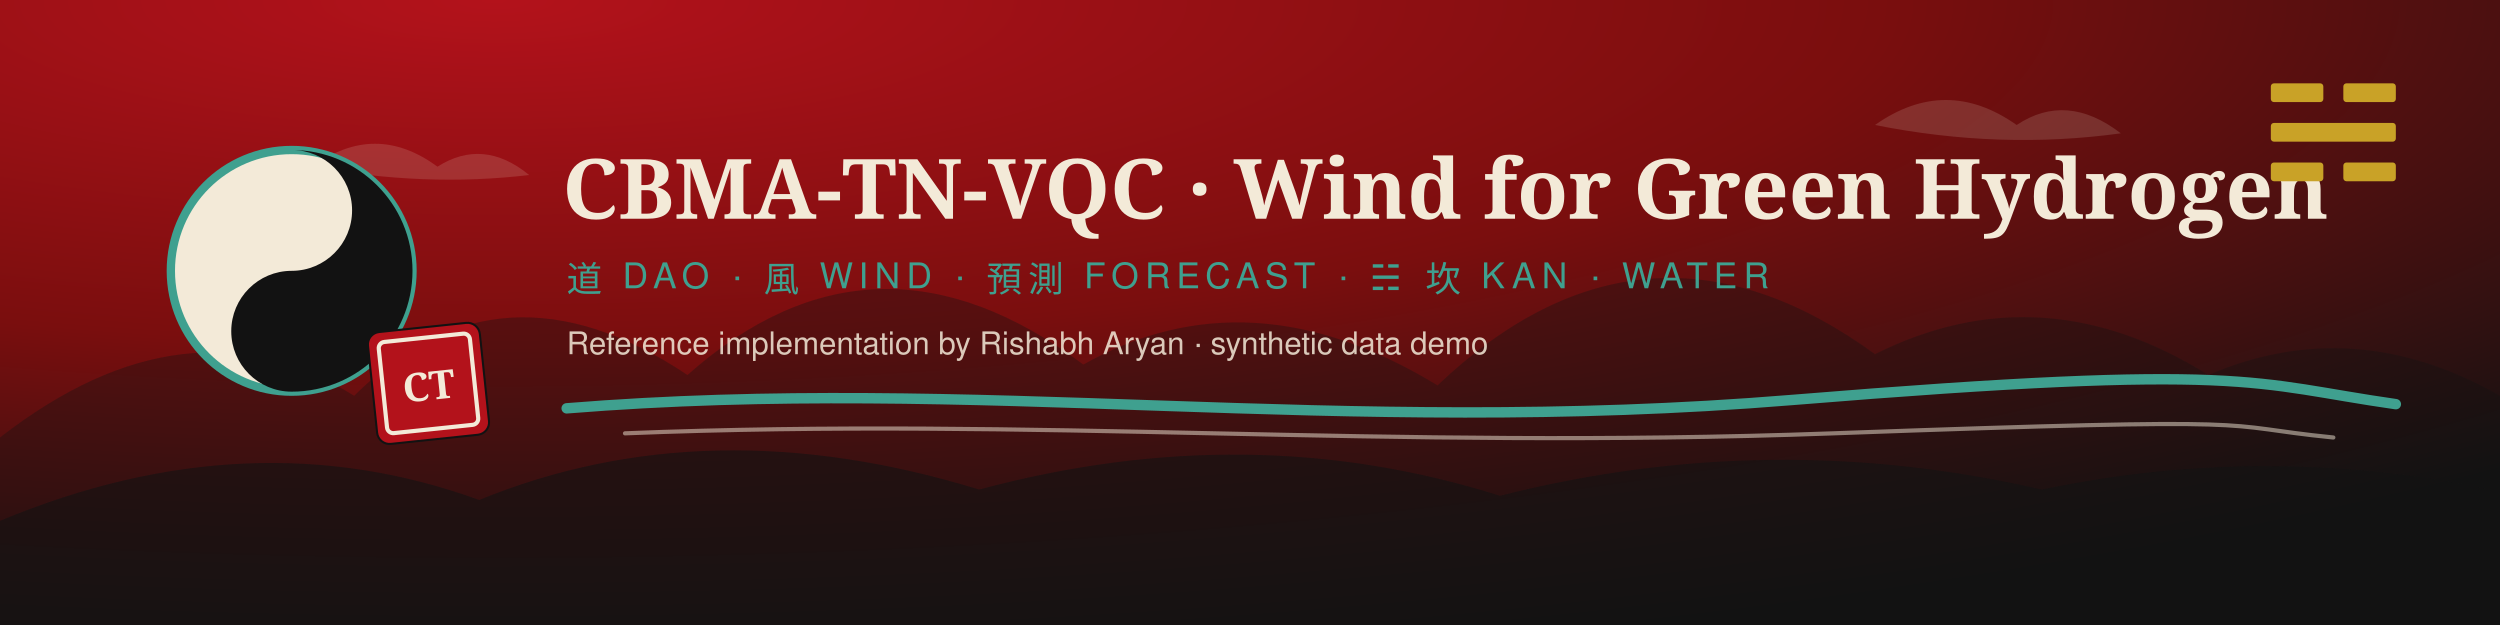
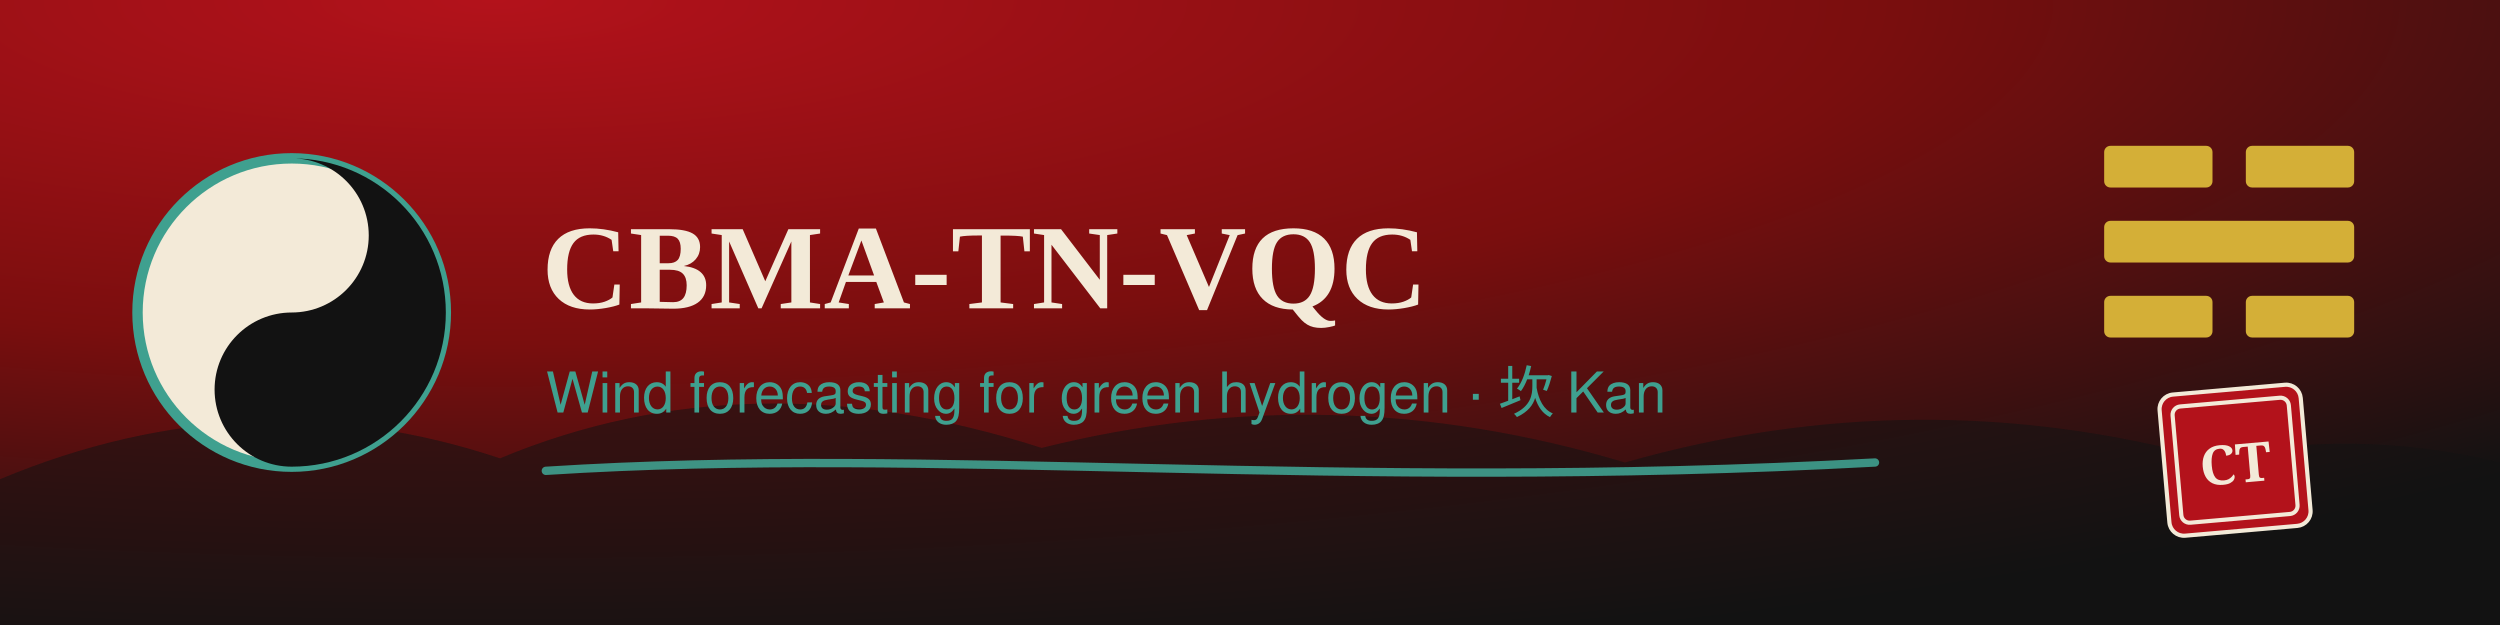
- <svg xmlns="http://www.w3.org/2000/svg" viewBox="0 0 1200 300" role="img" aria-label="CBMA-TN-VQC · Wind for Green Hydrogen: reference implementation by Rishabh Aryan">
+ <svg xmlns="http://www.w3.org/2000/svg" viewBox="0 0 1200 300" width="1200" height="300" preserveAspectRatio="xMidYMid meet" role="img" aria-label="CBMA-TN-VQC · Wind for Green Hydrogen: reference implementation by Rishabh Aryan">
  <defs>
    <radialGradient id="g" cx="20%" cy="0%" r="110%">
      <stop offset="0" stop-color="#b3121b" />
      <stop offset=".5" stop-color="#7a0e0e" />
      <stop offset="1" stop-color="#121212" />
    </radialGradient>
  </defs>
  <rect width="1200" height="300" fill="url(#g)" />
-   <path d="M0 300 L0 210 Q90 140 170 190 Q240 120 330 180 Q420 100 520 175 Q600 130 690 185 Q790 90 900 170 Q980 130 1060 180 Q1130 150 1200 190 L1200 300Z" fill="#121212" opacity=".35" />
-   <path d="M0 300 L0 250 Q120 200 230 240 Q340 195 470 235 Q600 200 720 238 Q850 205 980 235 Q1090 212 1200 236 L1200 300Z" fill="#121212" opacity=".6" />
-   <path d="M150 80 q30-22 60 0 q22-14 44 4 q-50 6-104-4z M900 60 q34-24 68 0 q24-16 50 4 q-58 8-118-4z" fill="#f3ead8" opacity=".15" />
-   <g transform="translate(80,70)">
-     <circle cx="60" cy="60" r="58" fill="#f3ead8" stroke="#3fa08f" stroke-width="4" />
-     <path d="M60 2a58 58 0 0 1 0 116a29 29 0 0 1 0-58a29 29 0 0 0 0-58z" fill="#121212" />
-     <circle cx="60" cy="31" r="8" fill="#f3ead8" />
-     <circle cx="60" cy="89" r="8" fill="#121212" />
+   <path d="M0 300 L0 230 Q120 180 240 220 Q360 170 500 215 Q640 180 780 222 Q920 182 1060 220 Q1130 205 1200 222 L1200 300Z" fill="#121212" opacity=".55" />
+   <g transform="translate(140,150)">
+     <circle r="74" fill="#f3ead8" stroke="#3fa08f" stroke-width="5" />
+     <path d="M0 -74a74 74 0 0 1 0 148a37 37 0 0 1 0-74a37 37 0 0 0 0-74z" fill="#121212" />
+     <circle cy="-37" r="10" fill="#f3ead8" />
+     <circle cy="37" r="10" fill="#121212" />
  </g>
-   <g transform="translate(176,160) rotate(-6)">
-     <rect width="54" height="54" rx="6" fill="#b3121b" stroke="#121212" stroke-width="1" />
-     <rect x="5" y="5" width="44" height="44" rx="3" fill="none" stroke="#f3ead8" stroke-width="2" />
-     <text x="27" y="35" text-anchor="middle" font-family="Georgia,serif" font-weight="700" font-size="19" fill="#f3ead8">CT</text>
-   </g>
-   <text x="270" y="105" font-family="Georgia,serif" font-size="40" font-weight="700" fill="#f3ead8">CBMA-TN-VQC · Wind for Green Hydrogen</text>
-   <text x="272" y="140" font-family="Helvetica,Arial,sans-serif" font-size="17" letter-spacing="3" fill="#3fa08f">道 DAO · 風 WIND · 預測 FORECAST · ☵ 坎 KAN · WATER</text>
-   <text x="272" y="170" font-family="Helvetica,Arial,sans-serif" font-size="15" fill="#f3ead8" opacity=".85">Reference implementation by Rishabh Aryan · synthetic data demo</text>
-   <path d="M272 196 C470 180 640 210 860 192 S1080 184 1150 194" stroke="#3fa08f" stroke-width="5" fill="none" stroke-linecap="round" />
-   <path d="M300 208 C500 200 660 216 880 208 S1060 204 1120 210" stroke="#f3ead8" stroke-width="2" fill="none" stroke-linecap="round" opacity=".5" />
-   <g transform="translate(1090,40)">
-     <rect x="0" y="0" width="25.2" height="9" rx="1.5" fill="#c9a227" />
-     <rect x="34.8" y="0" width="25.2" height="9" rx="1.5" fill="#c9a227" />
-     <rect x="0" y="19" width="60" height="9" rx="1.5" fill="#c9a227" />
-     <rect x="0" y="38" width="25.2" height="9" rx="1.5" fill="#c9a227" />
-     <rect x="34.8" y="38" width="25.2" height="9" rx="1.5" fill="#c9a227" />
+   <text x="260" y="148" font-family="Georgia,'Times New Roman',serif" font-size="58" font-weight="700" fill="#f3ead8" textLength="385" lengthAdjust="spacingAndGlyphs">CBMA-TN-VQC</text>
+   <text x="262" y="198" font-family="Helvetica,Arial,'Noto Sans TC',sans-serif" font-size="27" fill="#3fa08f">Wind forecasting for green hydrogen · 坎 Kan</text>
+   <path d="M262 226 C450 214 640 236 900 222" stroke="#3fa08f" stroke-width="4" fill="none" stroke-linecap="round" opacity=".9" />
+   <rect x="1010" y="70" width="52" height="20" rx="3" fill="#d4af37" />
+   <rect x="1078" y="70" width="52" height="20" rx="3" fill="#d4af37" />
+   <rect x="1010" y="106" width="120" height="20" rx="3" fill="#d4af37" />
+   <rect x="1010" y="142" width="52" height="20" rx="3" fill="#d4af37" />
+   <rect x="1078" y="142" width="52" height="20" rx="3" fill="#d4af37" />
+   <g transform="translate(1036,190) rotate(-5)">
+     <rect width="68" height="68" rx="7" fill="#b3121b" stroke="#f3ead8" stroke-width="2" />
+     <rect x="6" y="6" width="56" height="56" rx="4" fill="none" stroke="#f3ead8" stroke-width="2" />
+     <text x="34" y="45" text-anchor="middle" font-family="Georgia,serif" font-weight="700" font-size="26" fill="#f3ead8">CT</text>
  </g>
</svg>
